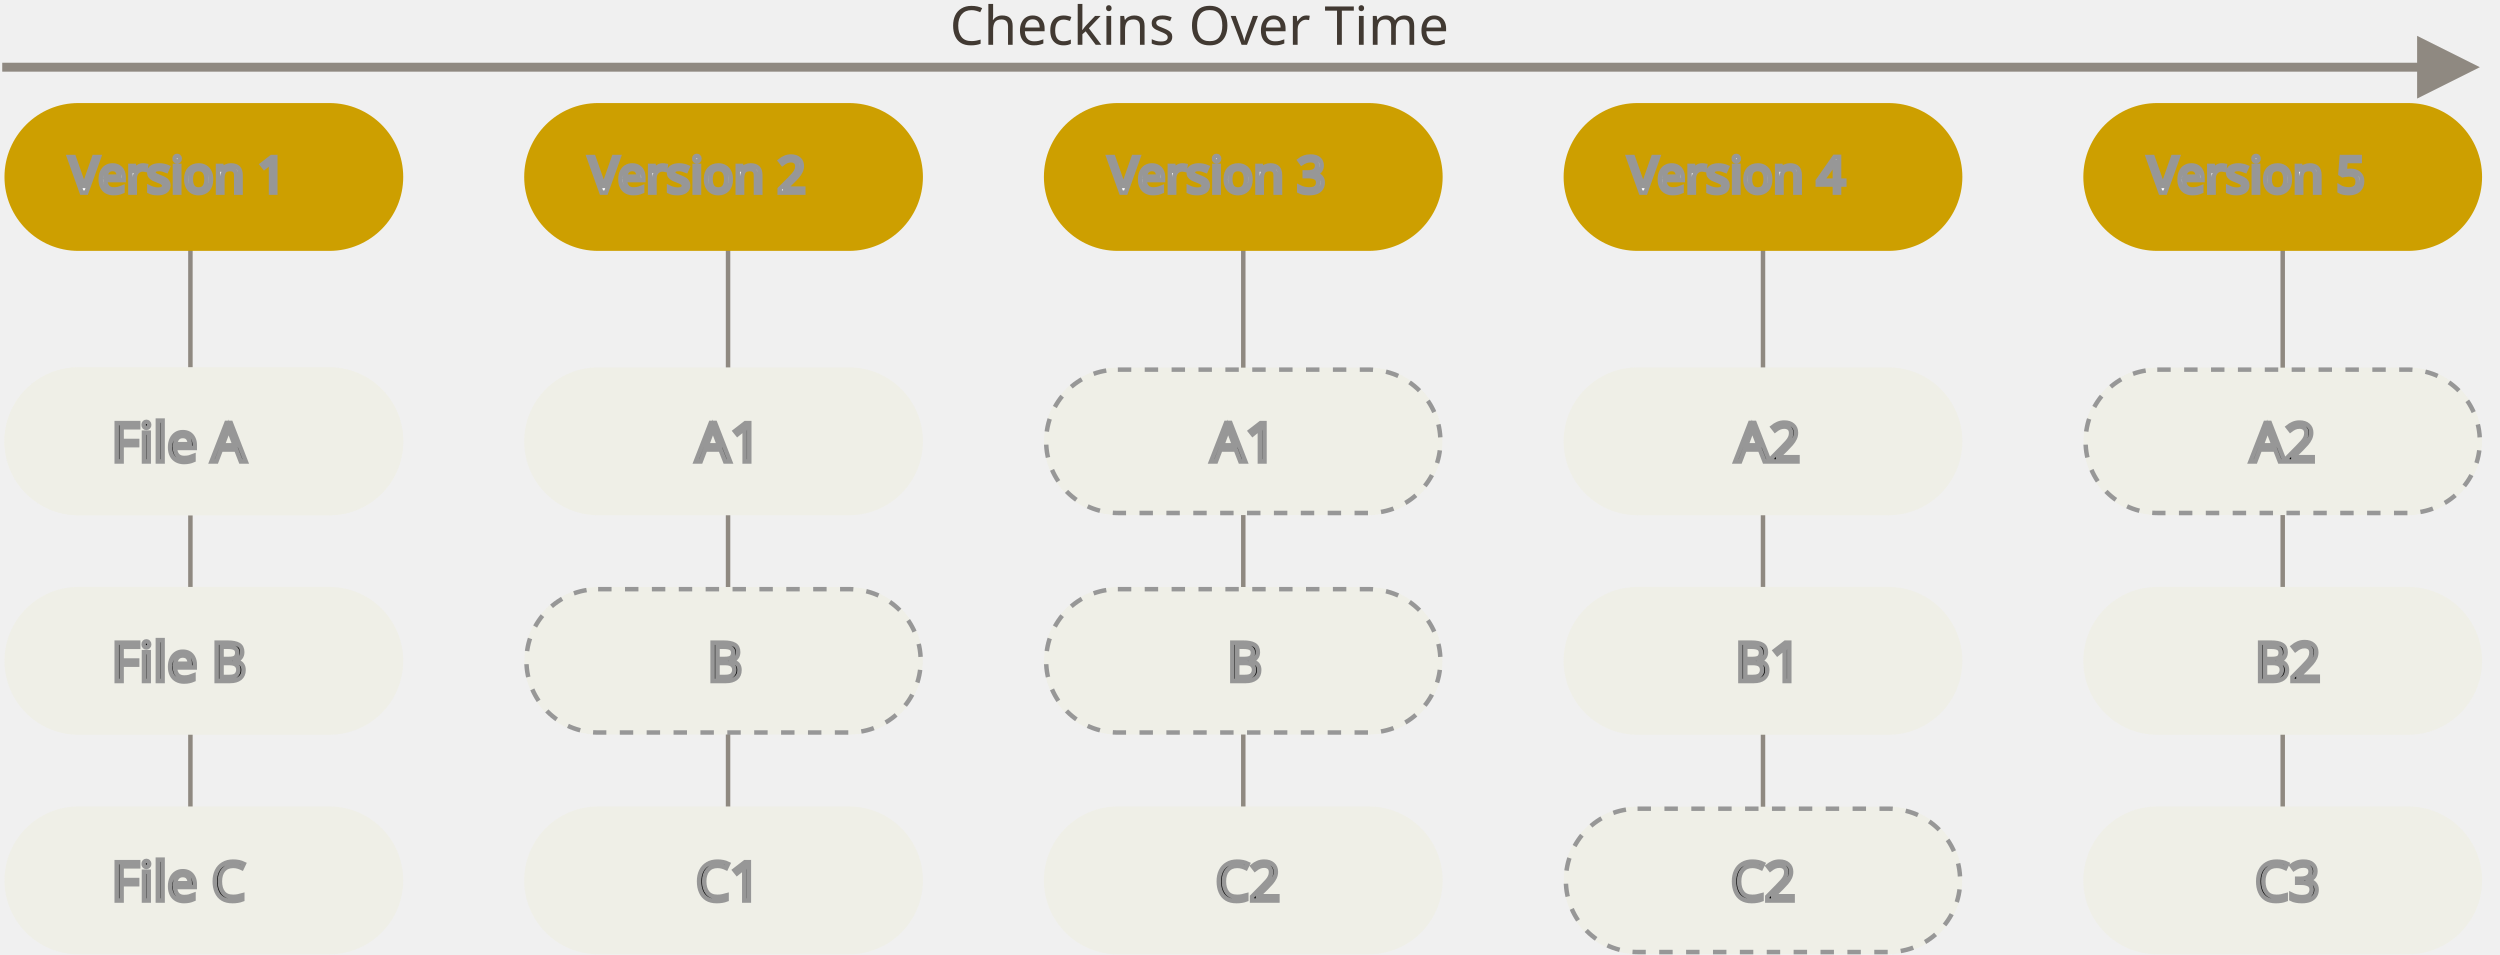
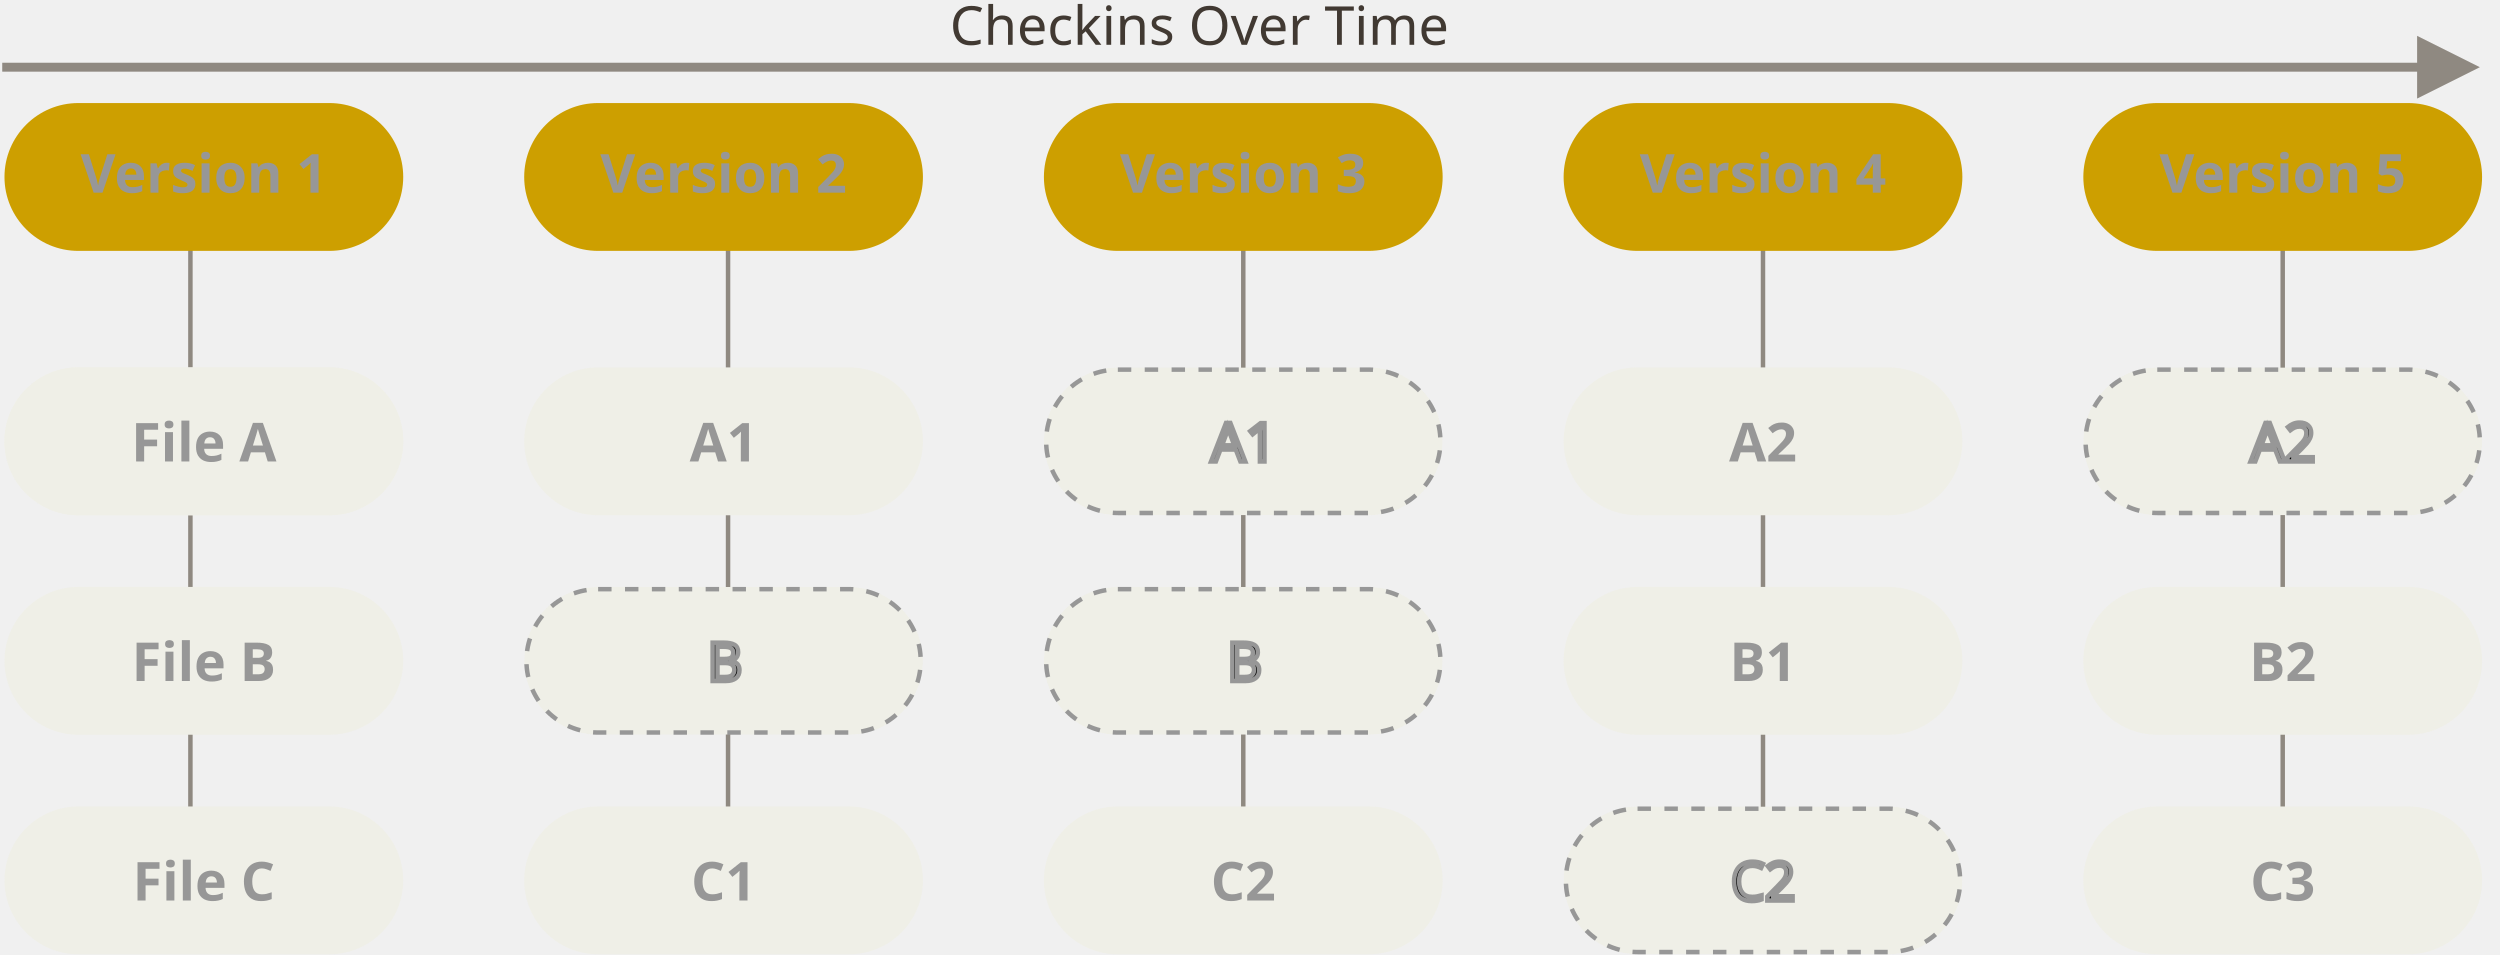
<svg xmlns="http://www.w3.org/2000/svg" xmlns:xlink="http://www.w3.org/1999/xlink" width="558px" height="213px" viewBox="0 0 558 213" version="1.1">
  <defs>
    <rect id="path-1" x="0" y="0" width="89" height="33" rx="16.5" />
    <mask id="mask-2" maskContentUnits="userSpaceOnUse" maskUnits="objectBoundingBox" x="0" y="0" width="89" height="33" fill="white">
      <use xlink:href="#path-1" />
    </mask>
    <rect id="path-3" x="0" y="0" width="89" height="33" rx="16.5" />
    <mask id="mask-4" maskContentUnits="userSpaceOnUse" maskUnits="objectBoundingBox" x="0" y="0" width="89" height="33" fill="white">
      <use xlink:href="#path-3" />
    </mask>
    <rect id="path-5" x="0" y="0" width="89" height="33" rx="16.5" />
    <mask id="mask-6" maskContentUnits="userSpaceOnUse" maskUnits="objectBoundingBox" x="0" y="0" width="89" height="33" fill="white">
      <use xlink:href="#path-5" />
    </mask>
    <rect id="path-7" x="0" y="0" width="89" height="33" rx="16.5" />
    <mask id="mask-8" maskContentUnits="userSpaceOnUse" maskUnits="objectBoundingBox" x="0" y="0" width="89" height="33" fill="white">
      <use xlink:href="#path-7" />
    </mask>
    <rect id="path-9" x="0" y="0" width="89" height="33" rx="16.5" />
    <mask id="mask-10" maskContentUnits="userSpaceOnUse" maskUnits="objectBoundingBox" x="0" y="0" width="89" height="33" fill="white">
      <use xlink:href="#path-9" />
    </mask>
  </defs>
  <g id="01---Deltas-vs.-Snapshots" stroke="none" stroke-width="1" fill="none" fill-rule="evenodd">
    <g id="Group" transform="translate(1, -1)">
      <path d="M41.5,48.5 L41.5,196.503" id="Line" stroke="#8F8981" fill="#8F8981" stroke-linecap="square" />
      <path d="M161.5,48.5 L161.5,196.503" id="Line-8" stroke="#8F8981" fill="#8F8981" stroke-linecap="square" />
      <path d="M276.5,48.5 L276.5,196.503" id="Line-9" stroke="#8F8981" fill="#8F8981" stroke-linecap="square" />
      <path d="M392.5,48.5 L392.5,196.503" id="Line-10" stroke="#8F8981" fill="#8F8981" stroke-linecap="square" />
      <path d="M508.5,48.5 L508.5,196.503" id="Line-11" stroke="#8F8981" fill="#8F8981" stroke-linecap="square" />
      <g id="gold" transform="translate(0, 24)">
        <rect id="Rectangle-1" fill="#CD9F00" fill-rule="evenodd" x="0" y="0" width="89" height="33" rx="16.5" />
-         <text id="Version-5" stroke="#979797" stroke-width="1" font-family="RobotoMono-Regular, Roboto Mono" font-size="11.143" font-weight="normal" fill="#FFFFFF">
-           <tspan x="14.409" y="20">Version 1</tspan>
+         <text stroke="#979797" stroke-width="0" font-family="Source Code Pro" font-size="12px" font-weight="900" fill="#979797" fill-opacity="1" text-anchor="middle" id="Version-5">
+           <tspan x="44.5" y="20">Version 1</tspan>
        </text>
      </g>
      <g id="gold" transform="translate(116, 24)">
        <rect id="Rectangle-1" fill="#CD9F00" fill-rule="evenodd" x="0" y="0" width="89" height="33" rx="16.5" />
-         <text id="Version-5" stroke="#979797" stroke-width="1" font-family="RobotoMono-Regular, Roboto Mono" font-size="11.143" font-weight="normal" fill="#FFFFFF">
-           <tspan x="14.409" y="20">Version 2</tspan>
+         <text stroke="#979797" stroke-width="0" font-family="Source Code Pro" font-size="12px" font-weight="900" fill="#979797" fill-opacity="1" text-anchor="middle" id="Version-5">
+           <tspan x="44.5" y="20">Version 2</tspan>
        </text>
      </g>
      <g id="gold" transform="translate(232, 24)">
        <rect id="Rectangle-1" fill="#CD9F00" fill-rule="evenodd" x="0" y="0" width="89" height="33" rx="16.5" />
-         <text id="Version-5" stroke="#979797" stroke-width="1" font-family="RobotoMono-Regular, Roboto Mono" font-size="11.143" font-weight="normal" fill="#FFFFFF">
-           <tspan x="14.409" y="20">Version 3</tspan>
+         <text stroke="#979797" stroke-width="0" font-family="Source Code Pro" font-size="12px" font-weight="900" fill="#979797" fill-opacity="1" text-anchor="middle" id="Version-5">
+           <tspan x="44.5" y="20">Version 3</tspan>
        </text>
      </g>
      <g id="gold" transform="translate(348, 24)">
        <rect id="Rectangle-1" fill="#CD9F00" fill-rule="evenodd" x="0" y="0" width="89" height="33" rx="16.5" />
-         <text id="Version-5" stroke="#979797" stroke-width="1" font-family="RobotoMono-Regular, Roboto Mono" font-size="11.143" font-weight="normal" fill="#FFFFFF">
-           <tspan x="14.409" y="20">Version 4</tspan>
+         <text stroke="#979797" stroke-width="0" font-family="Source Code Pro" font-size="12px" font-weight="900" fill="#979797" fill-opacity="1" text-anchor="middle" id="Version-5">
+           <tspan x="44.5" y="20">Version 4</tspan>
        </text>
      </g>
      <g id="gold" transform="translate(464, 24)">
        <rect id="Rectangle-1" fill="#CD9F00" fill-rule="evenodd" x="0" y="0" width="89" height="33" rx="16.5" />
-         <text id="Version-5" stroke="#979797" stroke-width="1" font-family="RobotoMono-Regular, Roboto Mono" font-size="11.143" font-weight="normal" fill="#FFFFFF">
-           <tspan x="14.409" y="20">Version 5</tspan>
+         <text stroke="#979797" stroke-width="0" font-family="Source Code Pro" font-size="12px" font-weight="900" fill="#979797" fill-opacity="1" text-anchor="middle" id="Version-5">
+           <tspan x="44.5" y="20">Version 5</tspan>
        </text>
      </g>
      <g id="brown" transform="translate(0, 83)">
        <rect id="Rectangle-1" fill="#EFEFE7" fill-rule="evenodd" x="0" y="0" width="89" height="33" rx="16.5" />
-         <text id="C6" stroke="#979797" stroke-width="1" font-family="RobotoMono-Regular, Roboto Mono" font-size="12" font-weight="normal" fill="#000000">
-           <tspan x="23.896" y="21">File A</tspan>
+         <text stroke="#979797" stroke-width="0" font-family="Source Code Pro" font-size="12px" font-weight="900" fill="#979797" fill-opacity="1" text-anchor="middle" id="C6">
+           <tspan x="44.5" y="21">File A</tspan>
        </text>
      </g>
      <g id="brown" transform="translate(0, 83)">
        <rect id="Rectangle-1" fill="#EFEFE7" fill-rule="evenodd" x="0" y="0" width="89" height="33" rx="16.5" />
-         <text id="C6" stroke="#979797" stroke-width="1" font-family="RobotoMono-Regular, Roboto Mono" font-size="12" font-weight="normal" fill="#000000">
-           <tspan x="23.896" y="21">File A</tspan>
+         <text stroke="#979797" stroke-width="0" font-family="Source Code Pro" font-size="12px" font-weight="900" fill="#979797" fill-opacity="1" text-anchor="middle" id="C6">
+           <tspan x="44.5" y="21">File A</tspan>
        </text>
      </g>
      <g id="brown" transform="translate(116, 83)">
        <rect id="Rectangle-1" fill="#EFEFE7" fill-rule="evenodd" x="0" y="0" width="89" height="33" rx="16.5" />
-         <text id="C6" stroke="#979797" stroke-width="1" font-family="RobotoMono-Regular, Roboto Mono" font-size="12" font-weight="normal" fill="#000000">
-           <tspan x="38.299" y="21">A1</tspan>
+         <text stroke="#979797" stroke-width="0" font-family="Source Code Pro" font-size="12px" font-weight="900" fill="#979797" fill-opacity="1" text-anchor="middle" id="C6">
+           <tspan x="44.5" y="21">A1</tspan>
        </text>
      </g>
      <g id="brown" transform="translate(116, 181)">
        <rect id="Rectangle-1" fill="#EFEFE7" fill-rule="evenodd" x="0" y="0" width="89" height="33" rx="16.5" />
-         <text id="C6" stroke="#979797" stroke-width="1" font-family="RobotoMono-Regular, Roboto Mono" font-size="12" font-weight="normal" fill="#000000">
-           <tspan x="38.299" y="21">C1</tspan>
+         <text stroke="#979797" stroke-width="0" font-family="Source Code Pro" font-size="12px" font-weight="900" fill="#979797" fill-opacity="1" text-anchor="middle" id="C6">
+           <tspan x="44.5" y="21">C1</tspan>
        </text>
      </g>
      <g id="brown" transform="translate(232, 181)">
        <rect id="Rectangle-1" fill="#EFEFE7" fill-rule="evenodd" x="0" y="0" width="89" height="33" rx="16.5" />
-         <text id="C6" stroke="#979797" stroke-width="1" font-family="RobotoMono-Regular, Roboto Mono" font-size="12" font-weight="normal" fill="#000000">
-           <tspan x="38.299" y="21">C2</tspan>
+         <text stroke="#979797" stroke-width="0" font-family="Source Code Pro" font-size="12px" font-weight="900" fill="#979797" fill-opacity="1" text-anchor="middle" id="C6">
+           <tspan x="44.5" y="21">C2</tspan>
        </text>
      </g>
      <g id="brown" transform="translate(348, 132)">
        <rect id="Rectangle-1" fill="#EFEFE7" fill-rule="evenodd" x="0" y="0" width="89" height="33" rx="16.5" />
-         <text id="C6" stroke="#979797" stroke-width="1" font-family="RobotoMono-Regular, Roboto Mono" font-size="12" font-weight="normal" fill="#000000">
-           <tspan x="38.299" y="21">B1</tspan>
+         <text stroke="#979797" stroke-width="0" font-family="Source Code Pro" font-size="12px" font-weight="900" fill="#979797" fill-opacity="1" text-anchor="middle" id="C6">
+           <tspan x="44.5" y="21">B1</tspan>
        </text>
      </g>
      <g id="brown-23" transform="translate(116, 132)" stroke="#979797">
        <use id="Rectangle-1" mask="url(#mask-2)" stroke-width="2" fill="#EFEFE7" stroke-dasharray="3" xlink:href="#path-1" />
        <text id="B" font-family="RobotoMono-Regular, Roboto Mono" font-size="12" font-weight="normal" fill="#000000">
          <tspan x="40.899" y="21">B</tspan>
        </text>
      </g>
      <g id="brown-24" transform="translate(232, 83)" stroke="#979797">
        <use id="Rectangle-1" mask="url(#mask-4)" stroke-width="2" fill="#EFEFE7" stroke-dasharray="3" xlink:href="#path-3" />
        <text id="A1" font-family="RobotoMono-Regular, Roboto Mono" font-size="12" font-weight="normal" fill="#000000">
          <tspan x="37.299" y="21">A1</tspan>
        </text>
      </g>
      <g id="brown-26" transform="translate(464, 83)" stroke="#979797">
        <use id="Rectangle-1" mask="url(#mask-6)" stroke-width="2" fill="#EFEFE7" stroke-dasharray="3" xlink:href="#path-5" />
        <text id="A2" font-family="RobotoMono-Regular, Roboto Mono" font-size="12" font-weight="normal" fill="#000000">
          <tspan x="37.299" y="21">A2</tspan>
        </text>
      </g>
      <g id="brown-25" transform="translate(232, 132)" stroke="#979797">
        <use id="Rectangle-1" mask="url(#mask-8)" stroke-width="2" fill="#EFEFE7" stroke-dasharray="3" xlink:href="#path-7" />
        <text id="B" font-family="RobotoMono-Regular, Roboto Mono" font-size="12" font-weight="normal" fill="#000000">
          <tspan x="40.899" y="21">B</tspan>
        </text>
      </g>
      <g id="brown-27" transform="translate(348, 181)" stroke="#979797">
        <use id="Rectangle-1" mask="url(#mask-10)" stroke-width="2" fill="#EFEFE7" stroke-dasharray="3" xlink:href="#path-9" />
        <text id="C2" font-family="RobotoMono-Regular, Roboto Mono" font-size="12" font-weight="normal" fill="#000000">
          <tspan x="37.299" y="21">C2</tspan>
        </text>
      </g>
      <g id="brown" transform="translate(348, 83)">
        <rect id="Rectangle-1" fill="#EFEFE7" fill-rule="evenodd" x="0" y="0" width="89" height="33" rx="16.5" />
-         <text id="C6" stroke="#979797" stroke-width="1" font-family="RobotoMono-Regular, Roboto Mono" font-size="12" font-weight="normal" fill="#000000">
-           <tspan x="38.299" y="21">A2</tspan>
+         <text stroke="#979797" stroke-width="0" font-family="Source Code Pro" font-size="12px" font-weight="900" fill="#979797" fill-opacity="1" text-anchor="middle" id="C6">
+           <tspan x="44.5" y="21">A2</tspan>
        </text>
      </g>
      <g id="brown" transform="translate(464, 132)">
        <rect id="Rectangle-1" fill="#EFEFE7" fill-rule="evenodd" x="0" y="0" width="89" height="33" rx="16.5" />
-         <text id="C6" stroke="#979797" stroke-width="1" font-family="RobotoMono-Regular, Roboto Mono" font-size="12" font-weight="normal" fill="#000000">
-           <tspan x="38.299" y="21">B2</tspan>
+         <text stroke="#979797" stroke-width="0" font-family="Source Code Pro" font-size="12px" font-weight="900" fill="#979797" fill-opacity="1" text-anchor="middle" id="C6">
+           <tspan x="44.5" y="21">B2</tspan>
        </text>
      </g>
      <g id="brown" transform="translate(464, 181)">
        <rect id="Rectangle-1" fill="#EFEFE7" fill-rule="evenodd" x="0" y="0" width="89" height="33" rx="16.5" />
-         <text id="C6" stroke="#979797" stroke-width="1" font-family="RobotoMono-Regular, Roboto Mono" font-size="12" font-weight="normal" fill="#000000">
-           <tspan x="38.299" y="21">C3</tspan>
+         <text stroke="#979797" stroke-width="0" font-family="Source Code Pro" font-size="12px" font-weight="900" fill="#979797" fill-opacity="1" text-anchor="middle" id="C6">
+           <tspan x="44.5" y="21">C3</tspan>
        </text>
      </g>
      <g id="brown" transform="translate(0, 132)">
        <rect id="Rectangle-1" fill="#EFEFE7" fill-rule="evenodd" x="0" y="0" width="89" height="33" rx="16.5" />
-         <text id="C6" stroke="#979797" stroke-width="1" font-family="RobotoMono-Regular, Roboto Mono" font-size="12" font-weight="normal" fill="#000000">
-           <tspan x="23.896" y="21">File B</tspan>
+         <text stroke="#979797" stroke-width="0" font-family="Source Code Pro" font-size="12px" font-weight="900" fill="#979797" fill-opacity="1" text-anchor="middle" id="C6">
+           <tspan x="44.5" y="21">File B</tspan>
        </text>
      </g>
      <g id="brown" transform="translate(0, 181)">
        <rect id="Rectangle-1" fill="#EFEFE7" fill-rule="evenodd" x="0" y="0" width="89" height="33" rx="16.5" />
-         <text id="C6" stroke="#979797" stroke-width="1" font-family="RobotoMono-Regular, Roboto Mono" font-size="12" font-weight="normal" fill="#000000">
-           <tspan x="23.896" y="21">File C</tspan>
+         <text stroke="#979797" stroke-width="0" font-family="Source Code Pro" font-size="12px" font-weight="900" fill="#979797" fill-opacity="1" text-anchor="middle" id="C6">
+           <tspan x="44.5" y="21">File C</tspan>
        </text>
      </g>
      <path id="Line-14" d="M538.5,17 L-0.5,17 L-0.5,15 L538.5,15 L538.5,9 L552.5,16 L538.5,23 L538.5,17 Z" fill="#8F8981" fill-rule="nonzero" />
      <text id="Checkins-Over-Time-2" font-family="RobotoMono-Regular, Roboto Mono" font-size="12" font-weight="normal" fill="#413932">
        <tspan x="211" y="11">Checkins Over Time</tspan>
      </text>
    </g>
  </g>
</svg>
